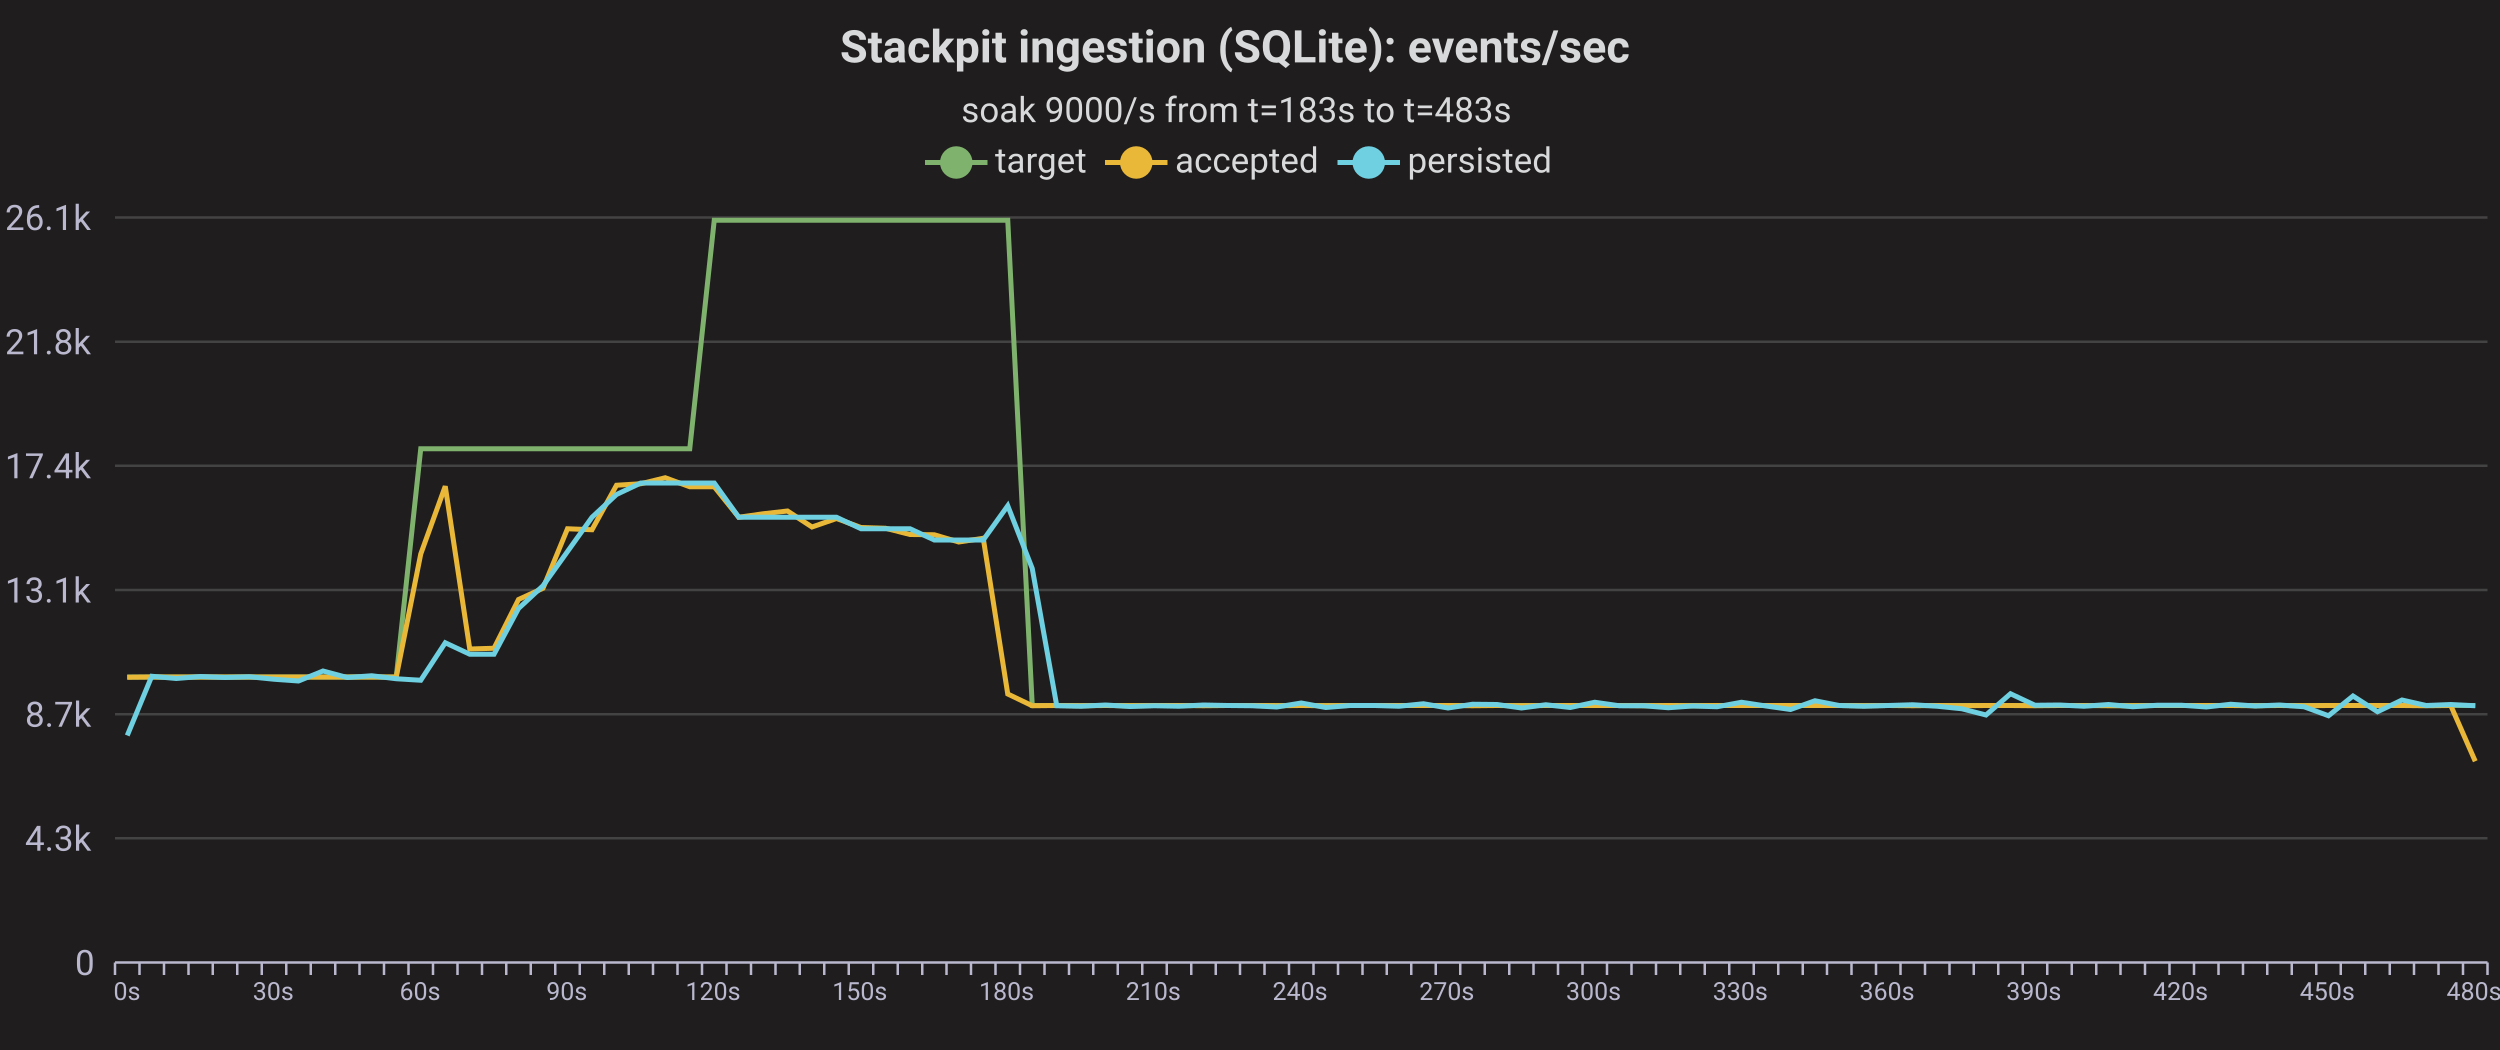
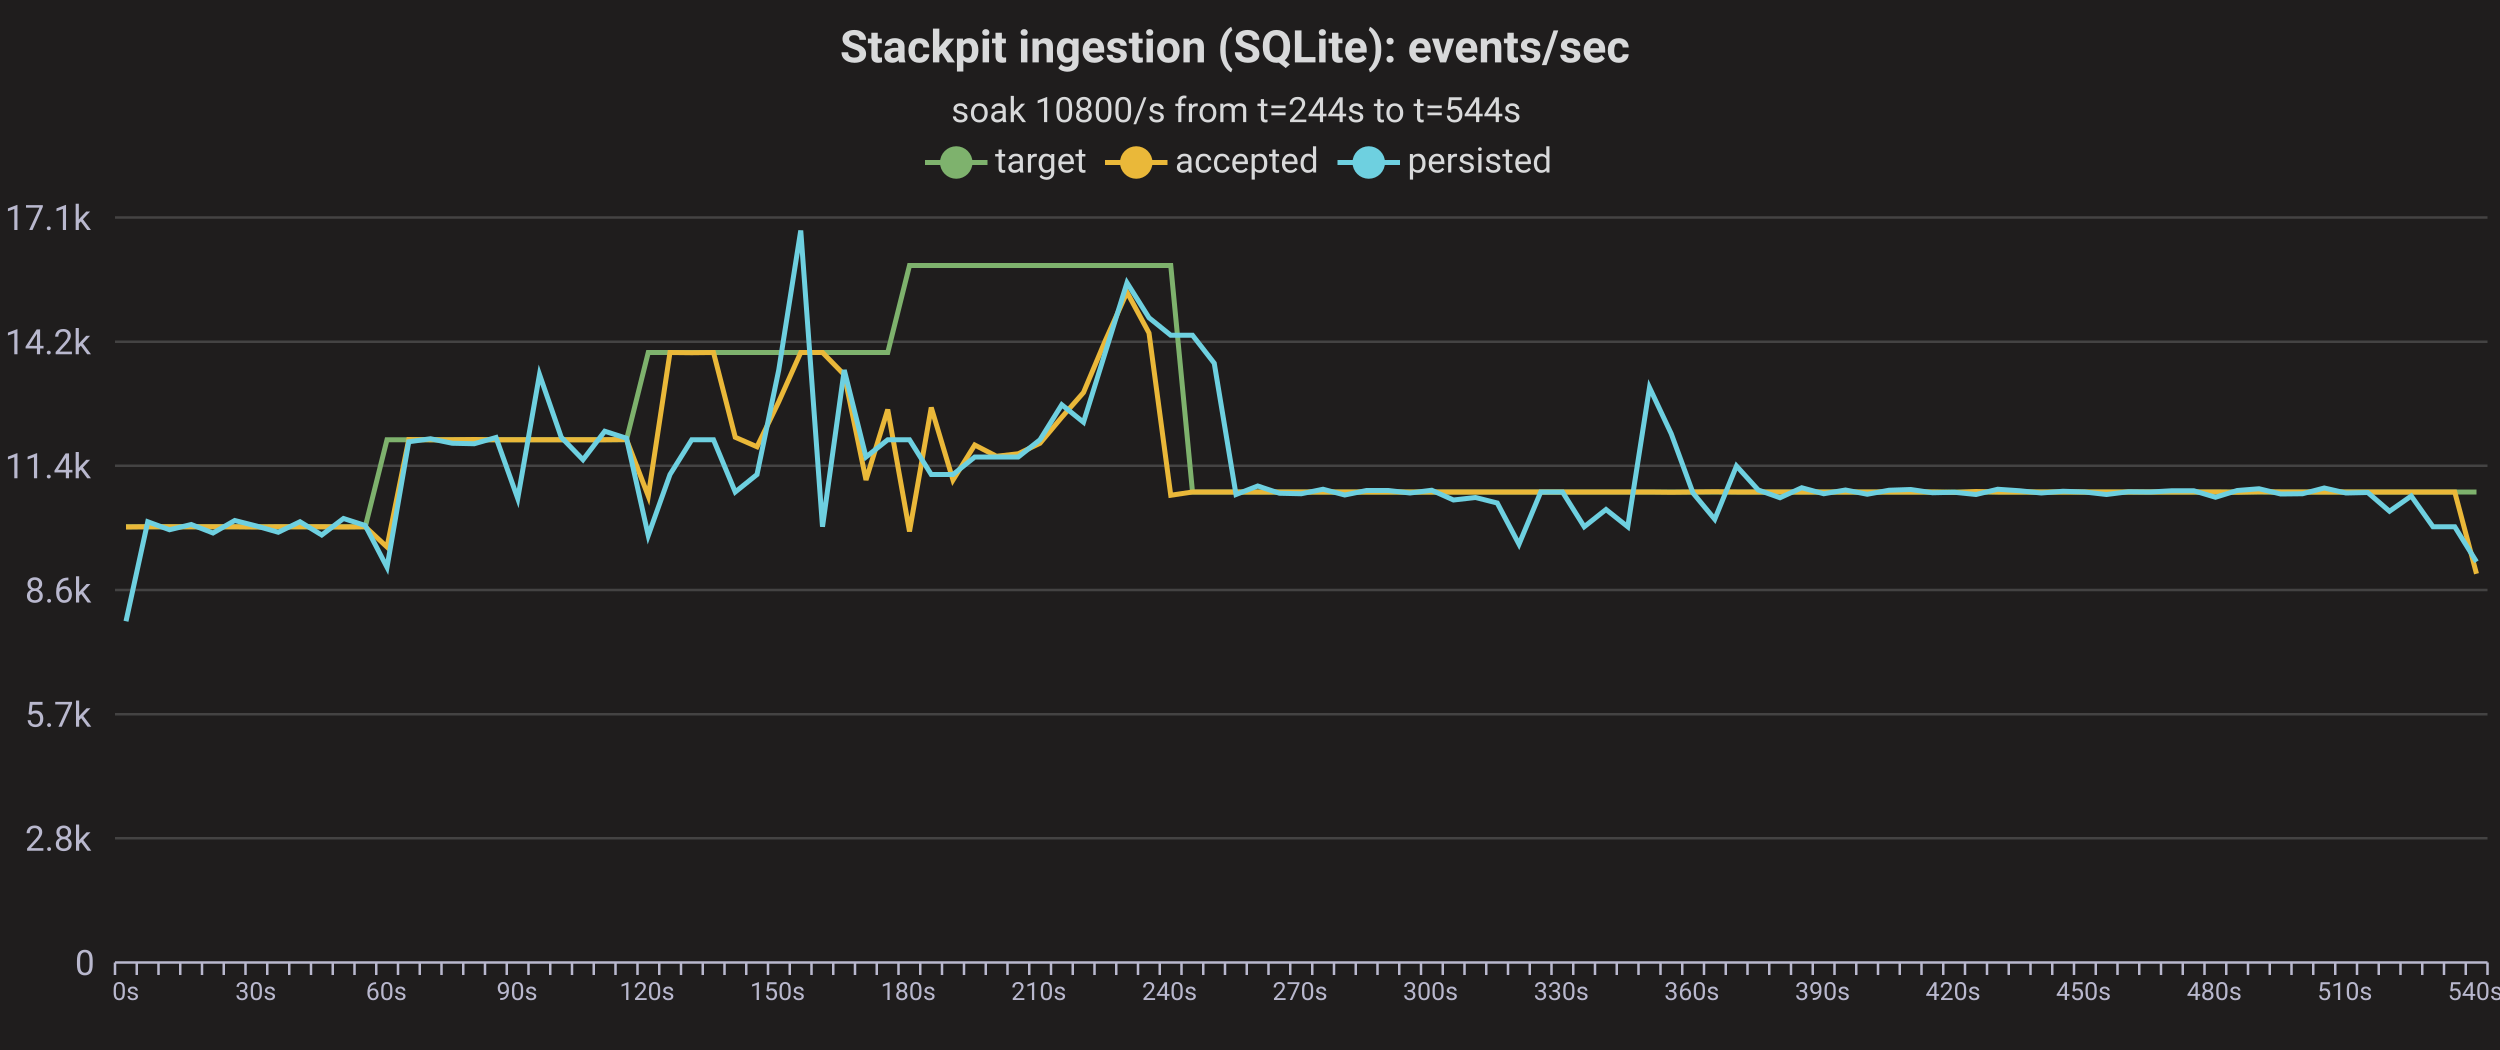
<svg xmlns="http://www.w3.org/2000/svg" width="1000" height="420" viewBox="0 0 1000 420">
  <rect x="0" y="0" width="1000" height="420" fill="#1F1D1D" />
  <text font-size="18" x="336" y="5" dy="15" font-weight="bold" dominant-baseline="middle" font-family="Roboto" fill="#D8D9DA">
Stackpit ingestion (SQLite): events/sec
</text>
-   <text font-size="14" x="384.5" y="35" dy="10" dominant-baseline="middle" font-family="Roboto" fill="#D8D9DA">
- soak 9000/s from t=183s to t=483s
+   <text font-size="14" x="380.5" y="35" dy="10" dominant-baseline="middle" font-family="Roboto" fill="#D8D9DA">
+ soak 10800/s from t=244s to t=544s
</text>
  <g>
    <line stroke-width="2" x1="370" y1="65" x2="395" y2="65" stroke="#7EB26D" />
    <circle cx="382.5" cy="65" r="5.5" stroke-width="2" stroke="#7EB26D" fill="#7EB26D" />
    <text font-size="14" x="398" y="69" font-family="Roboto" fill="#D8D9DA">
target
</text>
  </g>
  <g>
    <line stroke-width="2" x1="442" y1="65" x2="467" y2="65" stroke="#EAB839" />
    <circle cx="454.5" cy="65" r="5.5" stroke-width="2" stroke="#EAB839" fill="#EAB839" />
    <text font-size="14" x="470" y="69" font-family="Roboto" fill="#D8D9DA">
accepted
</text>
  </g>
  <g>
    <line stroke-width="2" x1="535" y1="65" x2="560" y2="65" stroke="#6ED0E0" />
    <circle cx="547.5" cy="65" r="5.5" stroke-width="2" stroke="#6ED0E0" fill="#6ED0E0" />
    <text font-size="14" x="563" y="69" font-family="Roboto" fill="#D8D9DA">
persisted
</text>
  </g>
  <g stroke="#444343">
    <line stroke-width="1" x1="46" y1="87" x2="995" y2="87" />
    <line stroke-width="1" x1="46" y1="136.7" x2="995" y2="136.7" />
    <line stroke-width="1" x1="46" y1="186.3" x2="995" y2="186.3" />
    <line stroke-width="1" x1="46" y1="236" x2="995" y2="236" />
    <line stroke-width="1" x1="46" y1="285.7" x2="995" y2="285.7" />
    <line stroke-width="1" x1="46" y1="335.3" x2="995" y2="335.3" />
  </g>
  <g>
    <text font-size="14" x="2" y="92" font-family="Roboto" fill="#B9B8CE">
- 26.1k
+ 17.1k
</text>
    <text font-size="14" x="2" y="141.7" font-family="Roboto" fill="#B9B8CE">
- 21.8k
+ 14.2k
</text>
    <text font-size="14" x="2" y="191.3" font-family="Roboto" fill="#B9B8CE">
- 17.4k
- </text>
-     <text font-size="14" x="2" y="241" font-family="Roboto" fill="#B9B8CE">
- 13.1k
+ 11.4k
+ </text>
+     <text font-size="14" x="10" y="241" font-family="Roboto" fill="#B9B8CE">
+ 8.6k
</text>
    <text font-size="14" x="10" y="290.7" font-family="Roboto" fill="#B9B8CE">
- 8.7k
+ 5.7k
</text>
    <text font-size="14" x="10" y="340.3" font-family="Roboto" fill="#B9B8CE">
- 4.3k
+ 2.8k
</text>
    <text font-size="14" x="30" y="390" font-family="Roboto" fill="#B9B8CE">
0
</text>
  </g>
  <g>
    <g stroke="#B9B8CE">
      <line stroke-width="1" x1="46" y1="385" x2="995" y2="385" />
      <line stroke-width="1" x1="46" y1="385" x2="46" y2="390" />
-       <line stroke-width="1" x1="55.8" y1="385" x2="55.8" y2="390" />
-       <line stroke-width="1" x1="65.6" y1="385" x2="65.6" y2="390" />
-       <line stroke-width="1" x1="75.4" y1="385" x2="75.4" y2="390" />
-       <line stroke-width="1" x1="85.1" y1="385" x2="85.1" y2="390" />
-       <line stroke-width="1" x1="94.9" y1="385" x2="94.9" y2="390" />
-       <line stroke-width="1" x1="104.7" y1="385" x2="104.7" y2="390" />
-       <line stroke-width="1" x1="114.5" y1="385" x2="114.5" y2="390" />
-       <line stroke-width="1" x1="124.3" y1="385" x2="124.3" y2="390" />
-       <line stroke-width="1" x1="134.1" y1="385" x2="134.1" y2="390" />
-       <line stroke-width="1" x1="143.8" y1="385" x2="143.8" y2="390" />
-       <line stroke-width="1" x1="153.6" y1="385" x2="153.6" y2="390" />
-       <line stroke-width="1" x1="163.4" y1="385" x2="163.4" y2="390" />
-       <line stroke-width="1" x1="173.2" y1="385" x2="173.2" y2="390" />
-       <line stroke-width="1" x1="183" y1="385" x2="183" y2="390" />
-       <line stroke-width="1" x1="192.8" y1="385" x2="192.8" y2="390" />
-       <line stroke-width="1" x1="202.5" y1="385" x2="202.5" y2="390" />
-       <line stroke-width="1" x1="212.3" y1="385" x2="212.3" y2="390" />
-       <line stroke-width="1" x1="222.1" y1="385" x2="222.1" y2="390" />
-       <line stroke-width="1" x1="231.9" y1="385" x2="231.9" y2="390" />
-       <line stroke-width="1" x1="241.7" y1="385" x2="241.7" y2="390" />
-       <line stroke-width="1" x1="251.5" y1="385" x2="251.5" y2="390" />
-       <line stroke-width="1" x1="261.2" y1="385" x2="261.2" y2="390" />
-       <line stroke-width="1" x1="271" y1="385" x2="271" y2="390" />
-       <line stroke-width="1" x1="280.8" y1="385" x2="280.8" y2="390" />
-       <line stroke-width="1" x1="290.6" y1="385" x2="290.6" y2="390" />
-       <line stroke-width="1" x1="300.4" y1="385" x2="300.4" y2="390" />
-       <line stroke-width="1" x1="310.2" y1="385" x2="310.2" y2="390" />
-       <line stroke-width="1" x1="319.9" y1="385" x2="319.9" y2="390" />
-       <line stroke-width="1" x1="329.7" y1="385" x2="329.7" y2="390" />
-       <line stroke-width="1" x1="339.5" y1="385" x2="339.5" y2="390" />
-       <line stroke-width="1" x1="349.3" y1="385" x2="349.3" y2="390" />
-       <line stroke-width="1" x1="359.1" y1="385" x2="359.1" y2="390" />
-       <line stroke-width="1" x1="368.9" y1="385" x2="368.9" y2="390" />
-       <line stroke-width="1" x1="378.6" y1="385" x2="378.6" y2="390" />
-       <line stroke-width="1" x1="388.4" y1="385" x2="388.4" y2="390" />
-       <line stroke-width="1" x1="398.2" y1="385" x2="398.2" y2="390" />
-       <line stroke-width="1" x1="408" y1="385" x2="408" y2="390" />
-       <line stroke-width="1" x1="417.8" y1="385" x2="417.8" y2="390" />
-       <line stroke-width="1" x1="427.6" y1="385" x2="427.6" y2="390" />
-       <line stroke-width="1" x1="437.3" y1="385" x2="437.3" y2="390" />
-       <line stroke-width="1" x1="447.1" y1="385" x2="447.1" y2="390" />
-       <line stroke-width="1" x1="456.9" y1="385" x2="456.9" y2="390" />
-       <line stroke-width="1" x1="466.7" y1="385" x2="466.7" y2="390" />
-       <line stroke-width="1" x1="476.5" y1="385" x2="476.5" y2="390" />
-       <line stroke-width="1" x1="486.3" y1="385" x2="486.3" y2="390" />
-       <line stroke-width="1" x1="496" y1="385" x2="496" y2="390" />
-       <line stroke-width="1" x1="505.8" y1="385" x2="505.8" y2="390" />
-       <line stroke-width="1" x1="515.6" y1="385" x2="515.6" y2="390" />
-       <line stroke-width="1" x1="525.4" y1="385" x2="525.4" y2="390" />
-       <line stroke-width="1" x1="535.2" y1="385" x2="535.2" y2="390" />
-       <line stroke-width="1" x1="545" y1="385" x2="545" y2="390" />
-       <line stroke-width="1" x1="554.7" y1="385" x2="554.7" y2="390" />
-       <line stroke-width="1" x1="564.5" y1="385" x2="564.5" y2="390" />
-       <line stroke-width="1" x1="574.3" y1="385" x2="574.3" y2="390" />
-       <line stroke-width="1" x1="584.1" y1="385" x2="584.1" y2="390" />
-       <line stroke-width="1" x1="593.9" y1="385" x2="593.9" y2="390" />
-       <line stroke-width="1" x1="603.7" y1="385" x2="603.7" y2="390" />
-       <line stroke-width="1" x1="613.4" y1="385" x2="613.4" y2="390" />
-       <line stroke-width="1" x1="623.2" y1="385" x2="623.2" y2="390" />
-       <line stroke-width="1" x1="633" y1="385" x2="633" y2="390" />
-       <line stroke-width="1" x1="642.8" y1="385" x2="642.8" y2="390" />
-       <line stroke-width="1" x1="652.6" y1="385" x2="652.6" y2="390" />
-       <line stroke-width="1" x1="662.4" y1="385" x2="662.4" y2="390" />
-       <line stroke-width="1" x1="672.1" y1="385" x2="672.1" y2="390" />
-       <line stroke-width="1" x1="681.9" y1="385" x2="681.9" y2="390" />
-       <line stroke-width="1" x1="691.7" y1="385" x2="691.7" y2="390" />
-       <line stroke-width="1" x1="701.5" y1="385" x2="701.5" y2="390" />
-       <line stroke-width="1" x1="711.3" y1="385" x2="711.3" y2="390" />
-       <line stroke-width="1" x1="721.1" y1="385" x2="721.1" y2="390" />
-       <line stroke-width="1" x1="730.8" y1="385" x2="730.8" y2="390" />
-       <line stroke-width="1" x1="740.6" y1="385" x2="740.6" y2="390" />
-       <line stroke-width="1" x1="750.4" y1="385" x2="750.4" y2="390" />
-       <line stroke-width="1" x1="760.2" y1="385" x2="760.2" y2="390" />
-       <line stroke-width="1" x1="770" y1="385" x2="770" y2="390" />
-       <line stroke-width="1" x1="779.8" y1="385" x2="779.8" y2="390" />
-       <line stroke-width="1" x1="789.5" y1="385" x2="789.5" y2="390" />
-       <line stroke-width="1" x1="799.3" y1="385" x2="799.3" y2="390" />
-       <line stroke-width="1" x1="809.1" y1="385" x2="809.1" y2="390" />
-       <line stroke-width="1" x1="818.9" y1="385" x2="818.9" y2="390" />
-       <line stroke-width="1" x1="828.7" y1="385" x2="828.7" y2="390" />
-       <line stroke-width="1" x1="838.5" y1="385" x2="838.5" y2="390" />
-       <line stroke-width="1" x1="848.2" y1="385" x2="848.2" y2="390" />
-       <line stroke-width="1" x1="858" y1="385" x2="858" y2="390" />
-       <line stroke-width="1" x1="867.8" y1="385" x2="867.8" y2="390" />
-       <line stroke-width="1" x1="877.6" y1="385" x2="877.6" y2="390" />
-       <line stroke-width="1" x1="887.4" y1="385" x2="887.4" y2="390" />
-       <line stroke-width="1" x1="897.2" y1="385" x2="897.2" y2="390" />
-       <line stroke-width="1" x1="906.9" y1="385" x2="906.9" y2="390" />
-       <line stroke-width="1" x1="916.7" y1="385" x2="916.7" y2="390" />
-       <line stroke-width="1" x1="926.5" y1="385" x2="926.5" y2="390" />
-       <line stroke-width="1" x1="936.3" y1="385" x2="936.3" y2="390" />
-       <line stroke-width="1" x1="946.1" y1="385" x2="946.1" y2="390" />
-       <line stroke-width="1" x1="955.9" y1="385" x2="955.9" y2="390" />
-       <line stroke-width="1" x1="965.6" y1="385" x2="965.6" y2="390" />
-       <line stroke-width="1" x1="975.4" y1="385" x2="975.4" y2="390" />
-       <line stroke-width="1" x1="985.2" y1="385" x2="985.2" y2="390" />
+       <line stroke-width="1" x1="54.7" y1="385" x2="54.7" y2="390" />
+       <line stroke-width="1" x1="63.4" y1="385" x2="63.4" y2="390" />
+       <line stroke-width="1" x1="72.1" y1="385" x2="72.1" y2="390" />
+       <line stroke-width="1" x1="80.8" y1="385" x2="80.8" y2="390" />
+       <line stroke-width="1" x1="89.5" y1="385" x2="89.5" y2="390" />
+       <line stroke-width="1" x1="98.2" y1="385" x2="98.2" y2="390" />
+       <line stroke-width="1" x1="106.9" y1="385" x2="106.9" y2="390" />
+       <line stroke-width="1" x1="115.7" y1="385" x2="115.7" y2="390" />
+       <line stroke-width="1" x1="124.4" y1="385" x2="124.4" y2="390" />
+       <line stroke-width="1" x1="133.1" y1="385" x2="133.1" y2="390" />
+       <line stroke-width="1" x1="141.8" y1="385" x2="141.8" y2="390" />
+       <line stroke-width="1" x1="150.5" y1="385" x2="150.5" y2="390" />
+       <line stroke-width="1" x1="159.2" y1="385" x2="159.2" y2="390" />
+       <line stroke-width="1" x1="167.9" y1="385" x2="167.9" y2="390" />
+       <line stroke-width="1" x1="176.6" y1="385" x2="176.6" y2="390" />
+       <line stroke-width="1" x1="185.3" y1="385" x2="185.3" y2="390" />
+       <line stroke-width="1" x1="194" y1="385" x2="194" y2="390" />
+       <line stroke-width="1" x1="202.7" y1="385" x2="202.7" y2="390" />
+       <line stroke-width="1" x1="211.4" y1="385" x2="211.4" y2="390" />
+       <line stroke-width="1" x1="220.1" y1="385" x2="220.1" y2="390" />
+       <line stroke-width="1" x1="228.8" y1="385" x2="228.8" y2="390" />
+       <line stroke-width="1" x1="237.5" y1="385" x2="237.5" y2="390" />
+       <line stroke-width="1" x1="246.2" y1="385" x2="246.2" y2="390" />
+       <line stroke-width="1" x1="255" y1="385" x2="255" y2="390" />
+       <line stroke-width="1" x1="263.7" y1="385" x2="263.7" y2="390" />
+       <line stroke-width="1" x1="272.4" y1="385" x2="272.4" y2="390" />
+       <line stroke-width="1" x1="281.1" y1="385" x2="281.1" y2="390" />
+       <line stroke-width="1" x1="289.8" y1="385" x2="289.8" y2="390" />
+       <line stroke-width="1" x1="298.5" y1="385" x2="298.5" y2="390" />
+       <line stroke-width="1" x1="307.2" y1="385" x2="307.2" y2="390" />
+       <line stroke-width="1" x1="315.9" y1="385" x2="315.9" y2="390" />
+       <line stroke-width="1" x1="324.6" y1="385" x2="324.6" y2="390" />
+       <line stroke-width="1" x1="333.3" y1="385" x2="333.3" y2="390" />
+       <line stroke-width="1" x1="342" y1="385" x2="342" y2="390" />
+       <line stroke-width="1" x1="350.7" y1="385" x2="350.7" y2="390" />
+       <line stroke-width="1" x1="359.4" y1="385" x2="359.4" y2="390" />
+       <line stroke-width="1" x1="368.1" y1="385" x2="368.1" y2="390" />
+       <line stroke-width="1" x1="376.8" y1="385" x2="376.8" y2="390" />
+       <line stroke-width="1" x1="385.6" y1="385" x2="385.6" y2="390" />
+       <line stroke-width="1" x1="394.3" y1="385" x2="394.3" y2="390" />
+       <line stroke-width="1" x1="403" y1="385" x2="403" y2="390" />
+       <line stroke-width="1" x1="411.7" y1="385" x2="411.7" y2="390" />
+       <line stroke-width="1" x1="420.4" y1="385" x2="420.4" y2="390" />
+       <line stroke-width="1" x1="429.1" y1="385" x2="429.1" y2="390" />
+       <line stroke-width="1" x1="437.8" y1="385" x2="437.8" y2="390" />
+       <line stroke-width="1" x1="446.5" y1="385" x2="446.5" y2="390" />
+       <line stroke-width="1" x1="455.2" y1="385" x2="455.2" y2="390" />
+       <line stroke-width="1" x1="463.9" y1="385" x2="463.9" y2="390" />
+       <line stroke-width="1" x1="472.6" y1="385" x2="472.6" y2="390" />
+       <line stroke-width="1" x1="481.3" y1="385" x2="481.3" y2="390" />
+       <line stroke-width="1" x1="490" y1="385" x2="490" y2="390" />
+       <line stroke-width="1" x1="498.7" y1="385" x2="498.7" y2="390" />
+       <line stroke-width="1" x1="507.4" y1="385" x2="507.4" y2="390" />
+       <line stroke-width="1" x1="516.1" y1="385" x2="516.1" y2="390" />
+       <line stroke-width="1" x1="524.9" y1="385" x2="524.9" y2="390" />
+       <line stroke-width="1" x1="533.6" y1="385" x2="533.6" y2="390" />
+       <line stroke-width="1" x1="542.3" y1="385" x2="542.3" y2="390" />
+       <line stroke-width="1" x1="551" y1="385" x2="551" y2="390" />
+       <line stroke-width="1" x1="559.7" y1="385" x2="559.7" y2="390" />
+       <line stroke-width="1" x1="568.4" y1="385" x2="568.4" y2="390" />
+       <line stroke-width="1" x1="577.1" y1="385" x2="577.1" y2="390" />
+       <line stroke-width="1" x1="585.8" y1="385" x2="585.8" y2="390" />
+       <line stroke-width="1" x1="594.5" y1="385" x2="594.5" y2="390" />
+       <line stroke-width="1" x1="603.2" y1="385" x2="603.2" y2="390" />
+       <line stroke-width="1" x1="611.9" y1="385" x2="611.9" y2="390" />
+       <line stroke-width="1" x1="620.6" y1="385" x2="620.6" y2="390" />
+       <line stroke-width="1" x1="629.3" y1="385" x2="629.3" y2="390" />
+       <line stroke-width="1" x1="638" y1="385" x2="638" y2="390" />
+       <line stroke-width="1" x1="646.7" y1="385" x2="646.7" y2="390" />
+       <line stroke-width="1" x1="655.4" y1="385" x2="655.4" y2="390" />
+       <line stroke-width="1" x1="664.2" y1="385" x2="664.2" y2="390" />
+       <line stroke-width="1" x1="672.9" y1="385" x2="672.9" y2="390" />
+       <line stroke-width="1" x1="681.6" y1="385" x2="681.6" y2="390" />
+       <line stroke-width="1" x1="690.3" y1="385" x2="690.3" y2="390" />
+       <line stroke-width="1" x1="699" y1="385" x2="699" y2="390" />
+       <line stroke-width="1" x1="707.7" y1="385" x2="707.7" y2="390" />
+       <line stroke-width="1" x1="716.4" y1="385" x2="716.4" y2="390" />
+       <line stroke-width="1" x1="725.1" y1="385" x2="725.1" y2="390" />
+       <line stroke-width="1" x1="733.8" y1="385" x2="733.8" y2="390" />
+       <line stroke-width="1" x1="742.5" y1="385" x2="742.5" y2="390" />
+       <line stroke-width="1" x1="751.2" y1="385" x2="751.2" y2="390" />
+       <line stroke-width="1" x1="759.9" y1="385" x2="759.9" y2="390" />
+       <line stroke-width="1" x1="768.6" y1="385" x2="768.6" y2="390" />
+       <line stroke-width="1" x1="777.3" y1="385" x2="777.3" y2="390" />
+       <line stroke-width="1" x1="786" y1="385" x2="786" y2="390" />
+       <line stroke-width="1" x1="794.8" y1="385" x2="794.8" y2="390" />
+       <line stroke-width="1" x1="803.5" y1="385" x2="803.5" y2="390" />
+       <line stroke-width="1" x1="812.2" y1="385" x2="812.2" y2="390" />
+       <line stroke-width="1" x1="820.9" y1="385" x2="820.9" y2="390" />
+       <line stroke-width="1" x1="829.6" y1="385" x2="829.6" y2="390" />
+       <line stroke-width="1" x1="838.3" y1="385" x2="838.3" y2="390" />
+       <line stroke-width="1" x1="847" y1="385" x2="847" y2="390" />
+       <line stroke-width="1" x1="855.7" y1="385" x2="855.7" y2="390" />
+       <line stroke-width="1" x1="864.4" y1="385" x2="864.4" y2="390" />
+       <line stroke-width="1" x1="873.1" y1="385" x2="873.1" y2="390" />
+       <line stroke-width="1" x1="881.8" y1="385" x2="881.8" y2="390" />
+       <line stroke-width="1" x1="890.5" y1="385" x2="890.5" y2="390" />
+       <line stroke-width="1" x1="899.2" y1="385" x2="899.2" y2="390" />
+       <line stroke-width="1" x1="907.9" y1="385" x2="907.9" y2="390" />
+       <line stroke-width="1" x1="916.6" y1="385" x2="916.6" y2="390" />
+       <line stroke-width="1" x1="925.3" y1="385" x2="925.3" y2="390" />
+       <line stroke-width="1" x1="934.1" y1="385" x2="934.1" y2="390" />
+       <line stroke-width="1" x1="942.8" y1="385" x2="942.8" y2="390" />
+       <line stroke-width="1" x1="951.5" y1="385" x2="951.5" y2="390" />
+       <line stroke-width="1" x1="960.2" y1="385" x2="960.2" y2="390" />
+       <line stroke-width="1" x1="968.9" y1="385" x2="968.9" y2="390" />
+       <line stroke-width="1" x1="977.6" y1="385" x2="977.6" y2="390" />
+       <line stroke-width="1" x1="986.3" y1="385" x2="986.3" y2="390" />
      <line stroke-width="1" x1="995" y1="385" x2="995" y2="390" />
    </g>
-     <text font-size="10" x="45.4" y="400" font-family="Roboto" fill="#B9B8CE">
+     <text font-size="10" x="44.9" y="400" font-family="Roboto" fill="#B9B8CE">
0s
</text>
-     <text font-size="10" x="101.1" y="400" font-family="Roboto" fill="#B9B8CE">
+     <text font-size="10" x="94.1" y="400" font-family="Roboto" fill="#B9B8CE">
30s
</text>
-     <text font-size="10" x="159.8" y="400" font-family="Roboto" fill="#B9B8CE">
+     <text font-size="10" x="146.3" y="400" font-family="Roboto" fill="#B9B8CE">
60s
</text>
-     <text font-size="10" x="218.5" y="400" font-family="Roboto" fill="#B9B8CE">
+     <text font-size="10" x="198.6" y="400" font-family="Roboto" fill="#B9B8CE">
90s
</text>
-     <text font-size="10" x="274.2" y="400" font-family="Roboto" fill="#B9B8CE">
+     <text font-size="10" x="247.8" y="400" font-family="Roboto" fill="#B9B8CE">
120s
</text>
-     <text font-size="10" x="332.9" y="400" font-family="Roboto" fill="#B9B8CE">
+     <text font-size="10" x="300" y="400" font-family="Roboto" fill="#B9B8CE">
150s
</text>
-     <text font-size="10" x="391.6" y="400" font-family="Roboto" fill="#B9B8CE">
+     <text font-size="10" x="352.3" y="400" font-family="Roboto" fill="#B9B8CE">
180s
</text>
-     <text font-size="10" x="450.3" y="400" font-family="Roboto" fill="#B9B8CE">
+     <text font-size="10" x="404.5" y="400" font-family="Roboto" fill="#B9B8CE">
210s
</text>
+     <text font-size="10" x="456.8" y="400" font-family="Roboto" fill="#B9B8CE">
+ 240s
+ </text>
    <text font-size="10" x="509" y="400" font-family="Roboto" fill="#B9B8CE">
- 240s
- </text>
-     <text font-size="10" x="567.7" y="400" font-family="Roboto" fill="#B9B8CE">
270s
</text>
-     <text font-size="10" x="626.4" y="400" font-family="Roboto" fill="#B9B8CE">
+     <text font-size="10" x="561.2" y="400" font-family="Roboto" fill="#B9B8CE">
300s
</text>
-     <text font-size="10" x="685.1" y="400" font-family="Roboto" fill="#B9B8CE">
+     <text font-size="10" x="613.5" y="400" font-family="Roboto" fill="#B9B8CE">
330s
</text>
-     <text font-size="10" x="743.8" y="400" font-family="Roboto" fill="#B9B8CE">
+     <text font-size="10" x="665.7" y="400" font-family="Roboto" fill="#B9B8CE">
360s
</text>
-     <text font-size="10" x="802.5" y="400" font-family="Roboto" fill="#B9B8CE">
+     <text font-size="10" x="718" y="400" font-family="Roboto" fill="#B9B8CE">
390s
</text>
-     <text font-size="10" x="861.2" y="400" font-family="Roboto" fill="#B9B8CE">
+     <text font-size="10" x="770.2" y="400" font-family="Roboto" fill="#B9B8CE">
420s
</text>
-     <text font-size="10" x="919.9" y="400" font-family="Roboto" fill="#B9B8CE">
+     <text font-size="10" x="822.4" y="400" font-family="Roboto" fill="#B9B8CE">
450s
</text>
-     <text font-size="10" x="978.6" y="400" font-family="Roboto" fill="#B9B8CE">
+     <text font-size="10" x="874.7" y="400" font-family="Roboto" fill="#B9B8CE">
480s
</text>
-   </g>
-   <path d="M 50.9 270.8 L 60.7 270.8 L 70.5 270.8 L 80.2 270.8 L 90 270.8 L 99.8 270.8 L 109.6 270.8 L 119.4 270.8 L 129.2 270.8 L 138.9 270.8 L 148.7 270.8 L 158.5 270.8 L 168.3 179.5 L 178.1 179.5 L 187.9 179.5 L 197.6 179.5 L 207.4 179.5 L 217.2 179.5 L 227 179.5 L 236.8 179.5 L 246.6 179.5 L 256.3 179.5 L 266.1 179.5 L 275.9 179.5 L 285.7 88.1 L 295.5 88.1 L 305.3 88.1 L 315 88.1 L 324.8 88.1 L 334.6 88.1 L 344.4 88.1 L 354.2 88.1 L 364 88.1 L 373.7 88.1 L 383.5 88.1 L 393.3 88.1 L 403.1 88.1 L 412.9 282.2 L 422.7 282.2 L 432.4 282.2 L 442.2 282.2 L 452 282.2 L 461.8 282.2 L 471.6 282.2 L 481.4 282.2 L 491.1 282.2 L 500.9 282.2 L 510.7 282.2 L 520.5 282.2 L 530.3 282.2 L 540.1 282.2 L 549.9 282.2 L 559.6 282.2 L 569.4 282.2 L 579.2 282.2 L 589 282.2 L 598.8 282.2 L 608.6 282.2 L 618.3 282.2 L 628.1 282.2 L 637.9 282.2 L 647.7 282.2 L 657.5 282.2 L 667.3 282.2 L 677 282.2 L 686.8 282.2 L 696.6 282.2 L 706.4 282.2 L 716.2 282.2 L 726 282.2 L 735.7 282.2 L 745.5 282.2 L 755.3 282.2 L 765.1 282.2 L 774.9 282.2 L 784.7 282.2 L 794.4 282.2 L 804.2 282.2 L 814 282.2 L 823.8 282.2 L 833.6 282.2 L 843.4 282.2 L 853.1 282.2 L 862.9 282.2 L 872.7 282.2 L 882.5 282.2 L 892.3 282.2 L 902.1 282.2 L 911.8 282.2 L 921.6 282.2 L 931.4 282.2 L 941.2 282.2 L 951 282.2 L 960.8 282.2 L 970.5 282.2 L 980.3 282.2 L 990.1 282.2" stroke-width="2" fill="none" stroke="#7EB26D" />
-   <path d="M 50.9 270.9 L 60.7 270.8 L 70.5 270.8 L 80.2 270.8 L 90 270.8 L 99.8 270.8 L 109.6 270.8 L 119.4 270.8 L 129.2 270.8 L 138.9 270.8 L 148.7 270.8 L 158.5 270.8 L 168.3 221.6 L 178.1 194.5 L 187.9 259.6 L 197.6 259.3 L 207.4 239.8 L 217.2 235.3 L 227 211.5 L 236.8 211.9 L 246.6 194.1 L 256.3 193.5 L 266.1 191.1 L 275.9 194.7 L 285.7 194.7 L 295.5 206.9 L 305.3 205.5 L 315 204.4 L 324.8 210.8 L 334.6 207.4 L 344.4 211 L 354.2 211.3 L 364 213.8 L 373.7 213.9 L 383.5 216.8 L 393.3 215.3 L 403.1 277.6 L 412.9 282.3 L 422.7 282.2 L 432.4 282.3 L 442.2 282.2 L 452 282.3 L 461.8 282.2 L 471.6 282.2 L 481.4 282.3 L 491.1 282.2 L 500.9 282.2 L 510.7 282.3 L 520.5 282.2 L 530.3 282.3 L 540.1 282.2 L 549.9 282.2 L 559.6 282.2 L 569.4 282.2 L 579.2 282.2 L 589 282.3 L 598.8 282.2 L 608.6 282.3 L 618.3 282.2 L 628.1 282.2 L 637.9 282.2 L 647.7 282.2 L 657.5 282.3 L 667.3 282.2 L 677 282.3 L 686.8 282.2 L 696.6 282.2 L 706.4 282.2 L 716.2 282.2 L 726 282.2 L 735.7 282.2 L 745.5 282.3 L 755.3 282.2 L 765.1 282.3 L 774.9 282.2 L 784.7 282.3 L 794.4 282.2 L 804.2 282.2 L 814 282.3 L 823.8 282.2 L 833.6 282.2 L 843.4 282.3 L 853.1 282.3 L 862.9 282.2 L 872.7 282.2 L 882.5 282.2 L 892.3 282.2 L 902.1 282.3 L 911.8 282.2 L 921.6 282.3 L 931.4 282.2 L 941.2 282.2 L 951 282.2 L 960.8 282.2 L 970.5 282.3 L 980.3 282.2 L 990.1 304.5" stroke-width="2" fill="none" stroke="#EAB839" />
-   <path d="M 50.9 294.2 L 60.7 270.5 L 70.5 271.4 L 80.2 270.6 L 90 271 L 99.8 270.7 L 109.6 271.7 L 119.4 272.4 L 129.2 268.4 L 138.9 271 L 148.7 270.3 L 158.5 271.5 L 168.3 272.1 L 178.1 257.1 L 187.9 261.7 L 197.6 261.7 L 207.4 243.4 L 217.2 234.3 L 227 220.6 L 236.8 206.9 L 246.6 197.8 L 256.3 193.2 L 266.1 193.2 L 275.9 193.2 L 285.7 193.2 L 295.5 206.9 L 305.3 206.9 L 315 206.9 L 324.8 206.9 L 334.6 206.9 L 344.4 211.5 L 354.2 211.5 L 364 211.5 L 373.7 216 L 383.5 216 L 393.3 216 L 403.1 202.3 L 412.9 227.4 L 422.7 282.3 L 432.4 282.5 L 442.2 282 L 452 282.6 L 461.8 282.3 L 471.6 282.5 L 481.4 282 L 491.1 282.2 L 500.9 282.3 L 510.7 282.8 L 520.5 281.2 L 530.3 283 L 540.1 282.2 L 549.9 282.2 L 559.6 282.5 L 569.4 281.5 L 579.2 283.2 L 589 281.7 L 598.8 281.8 L 608.6 283.2 L 618.3 281.9 L 628.1 283 L 637.9 280.9 L 647.7 282.3 L 657.5 282.3 L 667.3 283.1 L 677 282.4 L 686.8 282.7 L 696.6 280.9 L 706.4 282.4 L 716.2 283.8 L 726 280.3 L 735.7 282.2 L 745.5 282.5 L 755.3 282.2 L 765.1 281.9 L 774.9 282.5 L 784.7 283.5 L 794.4 286 L 804.2 277.5 L 814 282.1 L 823.8 282 L 833.6 282.5 L 843.4 281.8 L 853.1 282.7 L 862.9 282.1 L 872.7 282.1 L 882.5 282.8 L 892.3 281.7 L 902.1 282.4 L 911.8 282 L 921.6 282.7 L 931.4 286.3 L 941.2 278.4 L 951 284.7 L 960.8 280 L 970.5 282.2 L 980.3 281.8 L 990.1 282.3" stroke-width="2" fill="none" stroke="#6ED0E0" />
+     <text font-size="10" x="926.9" y="400" font-family="Roboto" fill="#B9B8CE">
+ 510s
+ </text>
+     <text font-size="10" x="979.1" y="400" font-family="Roboto" fill="#B9B8CE">
+ 540s
+ </text>
+   </g>
+   <path d="M 50.4 210.7 L 59.1 210.7 L 67.8 210.7 L 76.5 210.7 L 85.2 210.7 L 93.9 210.7 L 102.6 210.7 L 111.3 210.7 L 120 210.7 L 128.7 210.7 L 137.4 210.7 L 146.1 210.7 L 154.8 175.9 L 163.5 175.9 L 172.2 175.9 L 180.9 175.9 L 189.7 175.9 L 198.4 175.9 L 207.1 175.9 L 215.8 175.9 L 224.5 175.9 L 233.2 175.9 L 241.9 175.9 L 250.6 175.9 L 259.3 141 L 268 141 L 276.7 141 L 285.4 141 L 294.1 141 L 302.8 141 L 311.5 141 L 320.3 141 L 329 141 L 337.7 141 L 346.4 141 L 355.1 141 L 363.8 106.2 L 372.5 106.2 L 381.2 106.2 L 389.9 106.2 L 398.6 106.2 L 407.3 106.2 L 416 106.2 L 424.7 106.2 L 433.4 106.2 L 442.1 106.2 L 450.8 106.2 L 459.6 106.2 L 468.3 106.2 L 477 196.8 L 485.7 196.8 L 494.4 196.8 L 503.1 196.8 L 511.8 196.8 L 520.5 196.8 L 529.2 196.8 L 537.9 196.8 L 546.6 196.8 L 555.3 196.8 L 564 196.8 L 572.7 196.8 L 581.4 196.8 L 590.2 196.8 L 598.9 196.8 L 607.6 196.8 L 616.3 196.8 L 625 196.8 L 633.7 196.8 L 642.4 196.8 L 651.1 196.8 L 659.8 196.8 L 668.5 196.8 L 677.2 196.8 L 685.9 196.8 L 694.6 196.8 L 703.3 196.8 L 712 196.8 L 720.7 196.8 L 729.5 196.8 L 738.2 196.8 L 746.9 196.8 L 755.6 196.8 L 764.3 196.8 L 773 196.8 L 781.7 196.8 L 790.4 196.8 L 799.1 196.8 L 807.8 196.8 L 816.5 196.8 L 825.2 196.8 L 833.9 196.8 L 842.6 196.8 L 851.3 196.8 L 860.1 196.8 L 868.8 196.8 L 877.5 196.8 L 886.2 196.8 L 894.9 196.8 L 903.6 196.8 L 912.3 196.8 L 921 196.8 L 929.7 196.8 L 938.4 196.8 L 947.1 196.8 L 955.8 196.8 L 964.5 196.8 L 973.2 196.8 L 981.9 196.8 L 990.6 196.8" stroke-width="2" fill="none" stroke="#7EB26D" />
+   <path d="M 50.4 210.8 L 59.1 210.7 L 67.8 210.7 L 76.5 210.7 L 85.2 210.7 L 93.9 210.7 L 102.6 210.8 L 111.3 210.7 L 120 210.7 L 128.7 210.7 L 137.4 210.8 L 146.1 210.7 L 154.8 218.8 L 163.5 175.8 L 172.2 175.9 L 180.9 175.9 L 189.7 175.8 L 198.4 175.9 L 207.1 175.9 L 215.8 175.9 L 224.5 175.9 L 233.2 175.9 L 241.9 175.9 L 250.6 175.8 L 259.3 198.4 L 268 141 L 276.7 141.1 L 285.4 141 L 294.1 174.9 L 302.8 178.7 L 311.5 160.7 L 320.3 141 L 329 141 L 337.7 149.9 L 346.4 192 L 355.1 163.8 L 363.8 212.6 L 372.5 163 L 381.2 192 L 389.9 178 L 398.6 182.5 L 407.3 181.5 L 416 177.3 L 424.7 166.9 L 433.4 157 L 442.1 136.3 L 450.8 116.9 L 459.6 133.2 L 468.3 198.1 L 477 196.8 L 485.7 196.8 L 494.4 196.8 L 503.1 196.8 L 511.8 196.8 L 520.5 196.8 L 529.2 196.8 L 537.9 196.8 L 546.6 196.8 L 555.3 196.8 L 564 196.8 L 572.7 196.8 L 581.4 196.8 L 590.2 196.8 L 598.9 196.8 L 607.6 196.8 L 616.3 196.8 L 625 196.8 L 633.7 196.8 L 642.4 196.8 L 651.1 196.8 L 659.8 196.8 L 668.5 196.9 L 677.2 196.8 L 685.9 196.7 L 694.6 196.8 L 703.3 196.8 L 712 196.8 L 720.7 196.8 L 729.5 196.8 L 738.2 196.8 L 746.9 196.8 L 755.6 196.8 L 764.3 196.8 L 773 196.8 L 781.7 197 L 790.4 196.6 L 799.1 196.8 L 807.8 196.8 L 816.5 196.8 L 825.2 196.8 L 833.9 196.8 L 842.6 196.8 L 851.3 196.8 L 860.1 196.8 L 868.8 196.8 L 877.5 196.8 L 886.2 196.8 L 894.9 196.9 L 903.6 196.7 L 912.3 196.8 L 921 196.8 L 929.7 196.8 L 938.4 196.8 L 947.1 196.8 L 955.8 196.8 L 964.5 196.8 L 973.2 196.8 L 981.9 196.8 L 990.6 229.5" stroke-width="2" fill="none" stroke="#EAB839" />
+   <path d="M 50.4 248.5 L 59.1 208.7 L 67.8 211.9 L 76.5 209.8 L 85.2 213.2 L 93.9 208.2 L 102.6 210.4 L 111.3 212.9 L 120 208.7 L 128.7 214 L 137.4 207.4 L 146.1 210.2 L 154.8 226.9 L 163.5 176.7 L 172.2 175.5 L 180.9 177.3 L 189.7 177.5 L 198.4 175 L 207.1 199.4 L 215.8 149.8 L 224.5 174.9 L 233.2 183.9 L 241.9 172.5 L 250.6 175.3 L 259.3 214.2 L 268 189.8 L 276.7 175.9 L 285.4 175.9 L 294.1 196.8 L 302.8 189.8 L 311.5 148 L 320.3 92.2 L 329 210.7 L 337.7 148 L 346.4 182.8 L 355.1 175.9 L 363.8 175.9 L 372.5 189.8 L 381.2 189.8 L 389.9 182.8 L 398.6 182.8 L 407.3 182.8 L 416 175.9 L 424.7 161.9 L 433.4 168.9 L 442.1 141 L 450.8 113.1 L 459.6 127.1 L 468.3 134.1 L 477 134.1 L 485.7 145.3 L 494.4 197.8 L 503.1 194.4 L 511.8 197.3 L 520.5 197.5 L 529.2 195.7 L 537.9 198 L 546.6 196.2 L 555.3 196.2 L 564 197.2 L 572.7 196.1 L 581.4 200 L 590.2 199 L 598.9 201.2 L 607.6 217.7 L 616.3 196.8 L 625 196.8 L 633.7 210.7 L 642.4 203.8 L 651.1 210.7 L 659.8 155 L 668.5 173.5 L 677.2 197.2 L 685.9 207.7 L 694.6 186.4 L 703.3 196 L 712 199.1 L 720.7 195.1 L 729.5 197.5 L 738.2 196 L 746.9 197.7 L 755.6 196.1 L 764.3 195.8 L 773 197.1 L 781.7 196.9 L 790.4 197.8 L 799.1 195.7 L 807.8 196.3 L 816.5 197.2 L 825.2 196.5 L 833.9 196.8 L 842.6 197.8 L 851.3 196.7 L 860.1 196.8 L 868.8 196.3 L 877.5 196.3 L 886.2 198.9 L 894.9 196.2 L 903.6 195.5 L 912.3 197.6 L 921 197.5 L 929.7 195.2 L 938.4 197.2 L 947.1 197 L 955.8 204.5 L 964.5 198.4 L 973.2 210.7 L 981.9 210.7 L 990.6 224.7" stroke-width="2" fill="none" stroke="#6ED0E0" />
</svg>
